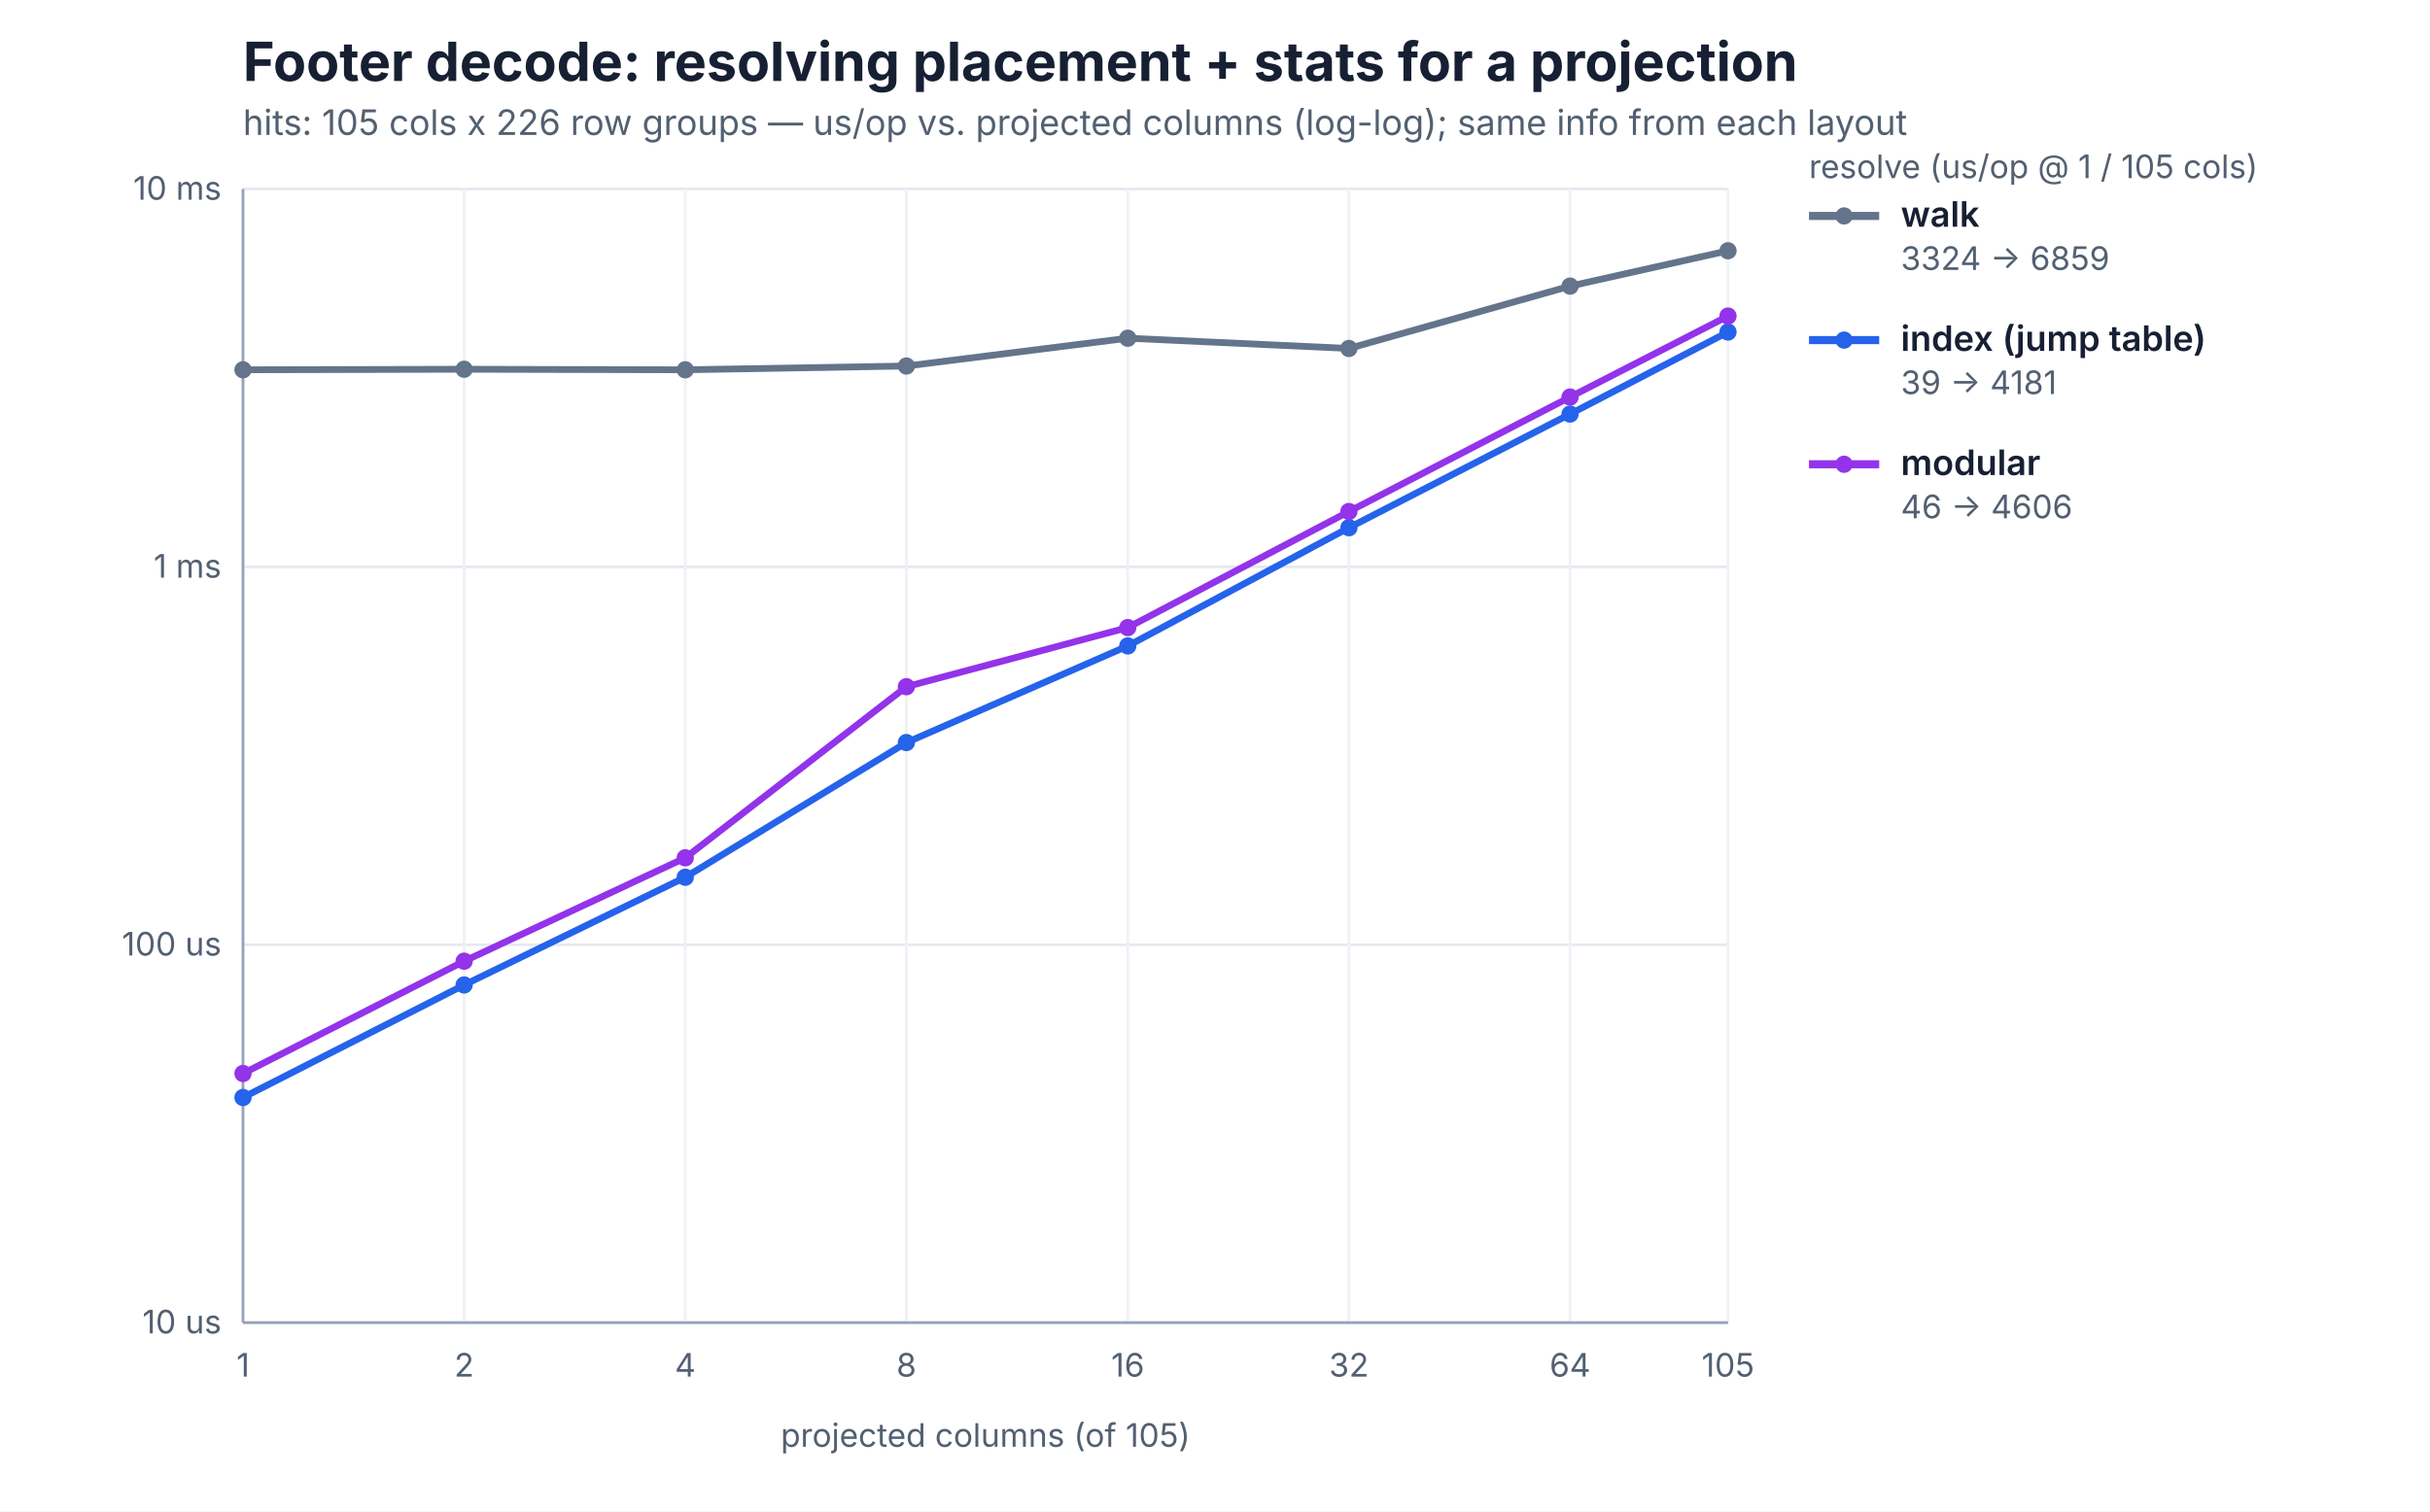
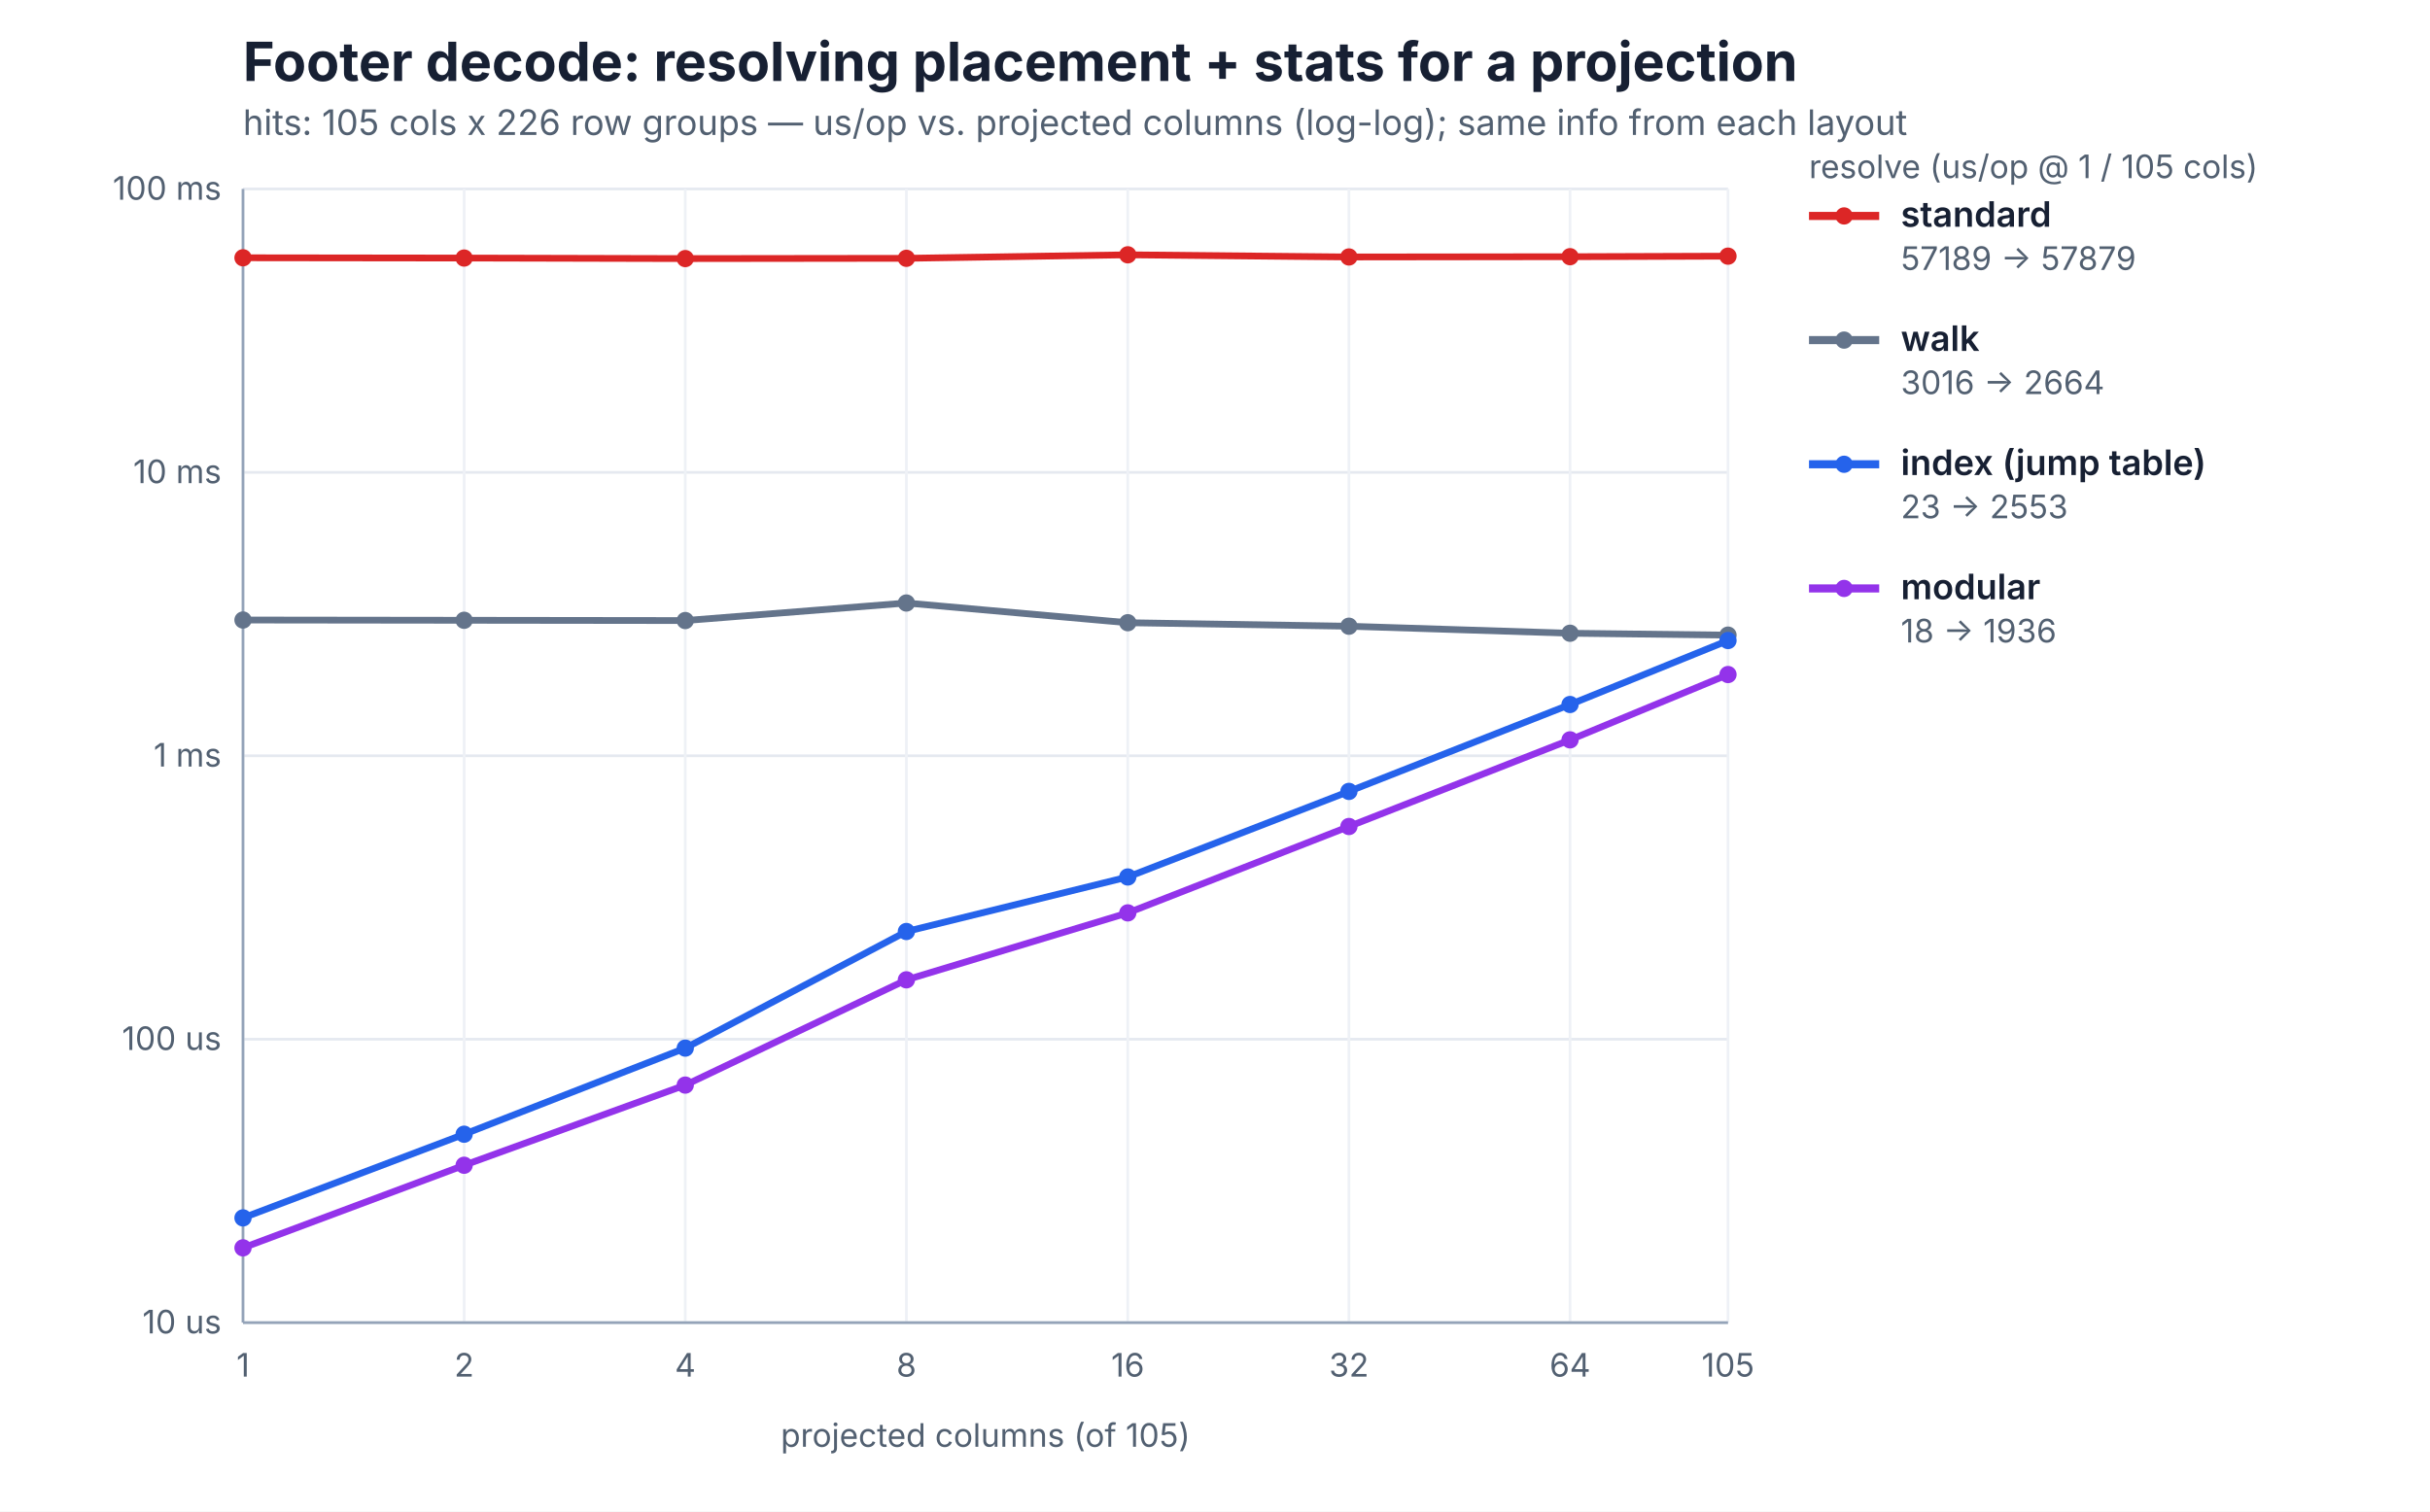
<svg xmlns="http://www.w3.org/2000/svg" width="900" height="560" viewBox="0 0 900 560">
  <rect width="100%" height="100%" fill="#ffffff" />
  <style>text{font-family:system-ui,-apple-system,sans-serif;fill:#172033}.title{font-size:20px;font-weight:700}.sub{font-size:13px;fill:#526071}.ax{font-size:12px;fill:#526071}.leg{font-size:13px;font-weight:600}</style>
  <text class="title" x="90" y="30">Footer decode: resolving placement + stats for a projection</text>
  <text class="sub" x="90" y="50">hits: 105 cols x 226 row groups  —  us/op vs. projected columns (log-log); same info from each layout</text>
  <line x1="90" y1="490.0" x2="640" y2="490.0" stroke="#e5e9f0" />
  <text class="ax" x="82" y="494.0" text-anchor="end">10 us</text>
-   <line x1="90" y1="350.0" x2="640" y2="350.0" stroke="#e5e9f0" />
-   <text class="ax" x="82" y="354.0" text-anchor="end">100 us</text>
-   <line x1="90" y1="210.0" x2="640" y2="210.0" stroke="#e5e9f0" />
-   <text class="ax" x="82" y="214.0" text-anchor="end">1 ms</text>
+   <line x1="90" y1="385.0" x2="640" y2="385.0" stroke="#e5e9f0" />
+   <text class="ax" x="82" y="389.0" text-anchor="end">100 us</text>
+   <line x1="90" y1="280.0" x2="640" y2="280.0" stroke="#e5e9f0" />
+   <text class="ax" x="82" y="284.0" text-anchor="end">1 ms</text>
+   <line x1="90" y1="175.0" x2="640" y2="175.0" stroke="#e5e9f0" />
+   <text class="ax" x="82" y="179.0" text-anchor="end">10 ms</text>
  <line x1="90" y1="70.0" x2="640" y2="70.0" stroke="#e5e9f0" />
-   <text class="ax" x="82" y="74.0" text-anchor="end">10 ms</text>
+   <text class="ax" x="82" y="74.0" text-anchor="end">100 ms</text>
  <line x1="90.0" y1="70" x2="90.0" y2="490" stroke="#eef1f6" />
  <text class="ax" x="90.0" y="510" text-anchor="middle">1</text>
  <line x1="171.9" y1="70" x2="171.9" y2="490" stroke="#eef1f6" />
  <text class="ax" x="171.9" y="510" text-anchor="middle">2</text>
  <line x1="253.8" y1="70" x2="253.8" y2="490" stroke="#eef1f6" />
  <text class="ax" x="253.8" y="510" text-anchor="middle">4</text>
  <line x1="335.7" y1="70" x2="335.7" y2="490" stroke="#eef1f6" />
  <text class="ax" x="335.7" y="510" text-anchor="middle">8</text>
  <line x1="417.7" y1="70" x2="417.7" y2="490" stroke="#eef1f6" />
  <text class="ax" x="417.7" y="510" text-anchor="middle">16</text>
  <line x1="499.6" y1="70" x2="499.6" y2="490" stroke="#eef1f6" />
  <text class="ax" x="499.6" y="510" text-anchor="middle">32</text>
  <line x1="581.5" y1="70" x2="581.5" y2="490" stroke="#eef1f6" />
  <text class="ax" x="581.5" y="510" text-anchor="middle">64</text>
  <line x1="640.0" y1="70" x2="640.0" y2="490" stroke="#eef1f6" />
  <text class="ax" x="640.0" y="510" text-anchor="middle">105</text>
  <text class="ax" x="365.0" y="536" text-anchor="middle">projected columns (of 105)</text>
  <line x1="90" y1="70" x2="90" y2="490" stroke="#94a3b8" />
  <line x1="90" y1="490" x2="640" y2="490" stroke="#94a3b8" />
-   <polyline points="90.0,137.0 171.9,136.8 253.8,137.0 335.7,135.6 417.7,125.3 499.6,129.1 581.5,106.0 640.0,92.9" fill="none" stroke="#64748b" stroke-width="2.5" />
-   <circle cx="90.0" cy="137.0" r="3.2" fill="#64748b" />
-   <circle cx="171.9" cy="136.8" r="3.2" fill="#64748b" />
-   <circle cx="253.8" cy="137.0" r="3.2" fill="#64748b" />
-   <circle cx="335.7" cy="135.6" r="3.2" fill="#64748b" />
-   <circle cx="417.7" cy="125.3" r="3.2" fill="#64748b" />
-   <circle cx="499.6" cy="129.1" r="3.2" fill="#64748b" />
-   <circle cx="581.5" cy="106.0" r="3.2" fill="#64748b" />
-   <circle cx="640.0" cy="92.9" r="3.2" fill="#64748b" />
-   <polyline points="90.0,406.6 171.9,364.9 253.8,325.0 335.7,275.1 417.7,239.3 499.6,195.5 581.5,153.4 640.0,123.0" fill="none" stroke="#2563eb" stroke-width="2.5" />
-   <circle cx="90.0" cy="406.6" r="3.2" fill="#2563eb" />
-   <circle cx="171.9" cy="364.9" r="3.2" fill="#2563eb" />
-   <circle cx="253.8" cy="325.0" r="3.2" fill="#2563eb" />
-   <circle cx="335.7" cy="275.1" r="3.2" fill="#2563eb" />
-   <circle cx="417.7" cy="239.3" r="3.2" fill="#2563eb" />
-   <circle cx="499.6" cy="195.5" r="3.2" fill="#2563eb" />
-   <circle cx="581.5" cy="153.4" r="3.2" fill="#2563eb" />
-   <circle cx="640.0" cy="123.0" r="3.2" fill="#2563eb" />
-   <polyline points="90.0,397.7 171.9,356.1 253.8,317.8 335.7,254.4 417.7,232.5 499.6,189.5 581.5,147.1 640.0,117.1" fill="none" stroke="#9333ea" stroke-width="2.5" />
-   <circle cx="90.0" cy="397.7" r="3.2" fill="#9333ea" />
-   <circle cx="171.9" cy="356.1" r="3.2" fill="#9333ea" />
-   <circle cx="253.8" cy="317.8" r="3.2" fill="#9333ea" />
-   <circle cx="335.7" cy="254.4" r="3.2" fill="#9333ea" />
-   <circle cx="417.7" cy="232.5" r="3.2" fill="#9333ea" />
-   <circle cx="499.6" cy="189.5" r="3.2" fill="#9333ea" />
-   <circle cx="581.5" cy="147.1" r="3.2" fill="#9333ea" />
-   <circle cx="640.0" cy="117.1" r="3.2" fill="#9333ea" />
+   <polyline points="90.0,95.5 171.9,95.6 253.8,95.8 335.7,95.7 417.7,94.4 499.6,95.2 581.5,95.1 640.0,94.9" fill="none" stroke="#dc2626" stroke-width="2.5" />
+   <circle cx="90.0" cy="95.5" r="3.2" fill="#dc2626" />
+   <circle cx="171.9" cy="95.6" r="3.2" fill="#dc2626" />
+   <circle cx="253.8" cy="95.8" r="3.2" fill="#dc2626" />
+   <circle cx="335.7" cy="95.7" r="3.2" fill="#dc2626" />
+   <circle cx="417.7" cy="94.4" r="3.2" fill="#dc2626" />
+   <circle cx="499.6" cy="95.2" r="3.2" fill="#dc2626" />
+   <circle cx="581.5" cy="95.1" r="3.2" fill="#dc2626" />
+   <circle cx="640.0" cy="94.9" r="3.2" fill="#dc2626" />
+   <polyline points="90.0,229.7 171.9,229.8 253.8,229.9 335.7,223.4 417.7,230.7 499.6,232.0 581.5,234.6 640.0,235.3" fill="none" stroke="#64748b" stroke-width="2.5" />
+   <circle cx="90.0" cy="229.7" r="3.2" fill="#64748b" />
+   <circle cx="171.9" cy="229.8" r="3.2" fill="#64748b" />
+   <circle cx="253.8" cy="229.9" r="3.2" fill="#64748b" />
+   <circle cx="335.7" cy="223.4" r="3.2" fill="#64748b" />
+   <circle cx="417.7" cy="230.7" r="3.2" fill="#64748b" />
+   <circle cx="499.6" cy="232.0" r="3.2" fill="#64748b" />
+   <circle cx="581.5" cy="234.6" r="3.2" fill="#64748b" />
+   <circle cx="640.0" cy="235.3" r="3.2" fill="#64748b" />
+   <polyline points="90.0,451.2 171.9,420.2 253.8,388.3 335.7,345.1 417.7,324.9 499.6,293.2 581.5,261.0 640.0,237.3" fill="none" stroke="#2563eb" stroke-width="2.5" />
+   <circle cx="90.0" cy="451.2" r="3.2" fill="#2563eb" />
+   <circle cx="171.9" cy="420.2" r="3.2" fill="#2563eb" />
+   <circle cx="253.8" cy="388.3" r="3.2" fill="#2563eb" />
+   <circle cx="335.7" cy="345.1" r="3.2" fill="#2563eb" />
+   <circle cx="417.7" cy="324.9" r="3.2" fill="#2563eb" />
+   <circle cx="499.6" cy="293.2" r="3.2" fill="#2563eb" />
+   <circle cx="581.5" cy="261.0" r="3.2" fill="#2563eb" />
+   <circle cx="640.0" cy="237.3" r="3.2" fill="#2563eb" />
+   <polyline points="90.0,462.3 171.9,431.7 253.8,402.0 335.7,363.0 417.7,338.2 499.6,306.2 581.5,274.1 640.0,249.9" fill="none" stroke="#9333ea" stroke-width="2.5" />
+   <circle cx="90.0" cy="462.3" r="3.2" fill="#9333ea" />
+   <circle cx="171.9" cy="431.7" r="3.2" fill="#9333ea" />
+   <circle cx="253.8" cy="402.0" r="3.2" fill="#9333ea" />
+   <circle cx="335.7" cy="363.0" r="3.2" fill="#9333ea" />
+   <circle cx="417.7" cy="338.2" r="3.2" fill="#9333ea" />
+   <circle cx="499.6" cy="306.2" r="3.2" fill="#9333ea" />
+   <circle cx="581.5" cy="274.1" r="3.2" fill="#9333ea" />
+   <circle cx="640.0" cy="249.9" r="3.2" fill="#9333ea" />
  <text class="ax" x="670" y="66">resolve  (us/op @ 1 / 105 cols)</text>
-   <line x1="670" y1="80.0" x2="696" y2="80.0" stroke="#64748b" stroke-width="3" />
-   <circle cx="683" cy="80.0" r="3.2" fill="#64748b" />
-   <text class="leg" x="704" y="84.0" fill="#64748b">walk</text>
-   <text class="ax" x="704" y="100.0">3324 → 6859</text>
-   <line x1="670" y1="126.0" x2="696" y2="126.0" stroke="#2563eb" stroke-width="3" />
-   <circle cx="683" cy="126.0" r="3.2" fill="#2563eb" />
-   <text class="leg" x="704" y="130.0" fill="#2563eb">index (jump table)</text>
-   <text class="ax" x="704" y="146.0">39 → 4181</text>
-   <line x1="670" y1="172.0" x2="696" y2="172.0" stroke="#9333ea" stroke-width="3" />
-   <circle cx="683" cy="172.0" r="3.2" fill="#9333ea" />
-   <text class="leg" x="704" y="176.0" fill="#9333ea">modular</text>
-   <text class="ax" x="704" y="192.0">46 → 4606</text>
+   <line x1="670" y1="80.0" x2="696" y2="80.0" stroke="#dc2626" stroke-width="3" />
+   <circle cx="683" cy="80.0" r="3.2" fill="#dc2626" />
+   <text class="leg" x="704" y="84.0" fill="#dc2626">standard</text>
+   <text class="ax" x="704" y="100.0">57189 → 57879</text>
+   <line x1="670" y1="126.0" x2="696" y2="126.0" stroke="#64748b" stroke-width="3" />
+   <circle cx="683" cy="126.0" r="3.2" fill="#64748b" />
+   <text class="leg" x="704" y="130.0" fill="#64748b">walk</text>
+   <text class="ax" x="704" y="146.0">3016 → 2664</text>
+   <line x1="670" y1="172.0" x2="696" y2="172.0" stroke="#2563eb" stroke-width="3" />
+   <circle cx="683" cy="172.0" r="3.2" fill="#2563eb" />
+   <text class="leg" x="704" y="176.0" fill="#2563eb">index (jump table)</text>
+   <text class="ax" x="704" y="192.0">23 → 2553</text>
+   <line x1="670" y1="218.0" x2="696" y2="218.0" stroke="#9333ea" stroke-width="3" />
+   <circle cx="683" cy="218.0" r="3.2" fill="#9333ea" />
+   <text class="leg" x="704" y="222.0" fill="#9333ea">modular</text>
+   <text class="ax" x="704" y="238.0">18 → 1936</text>
</svg>
